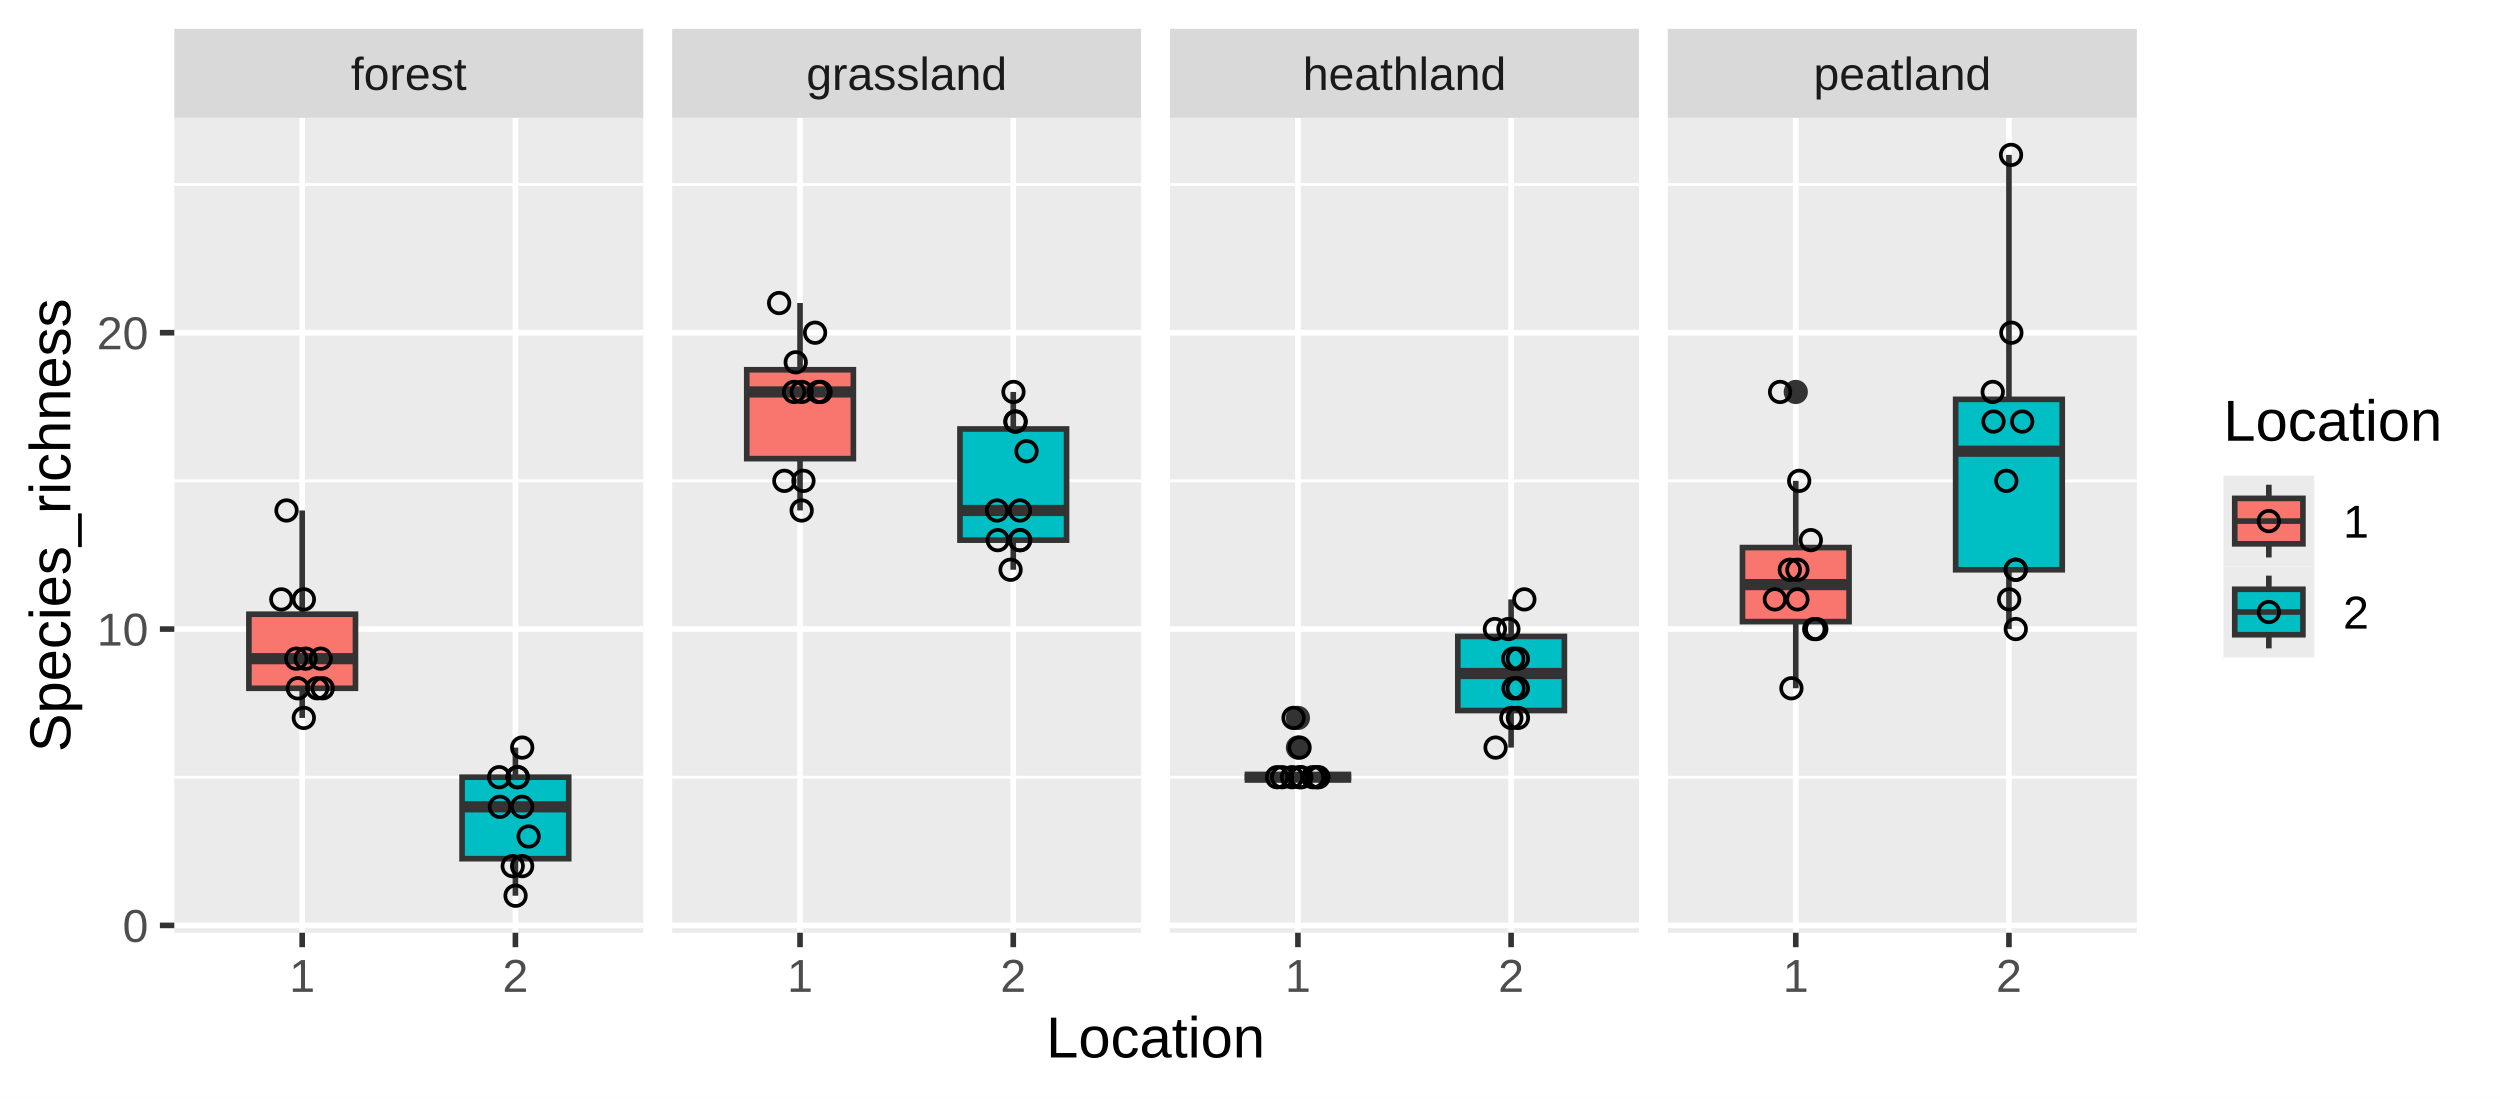
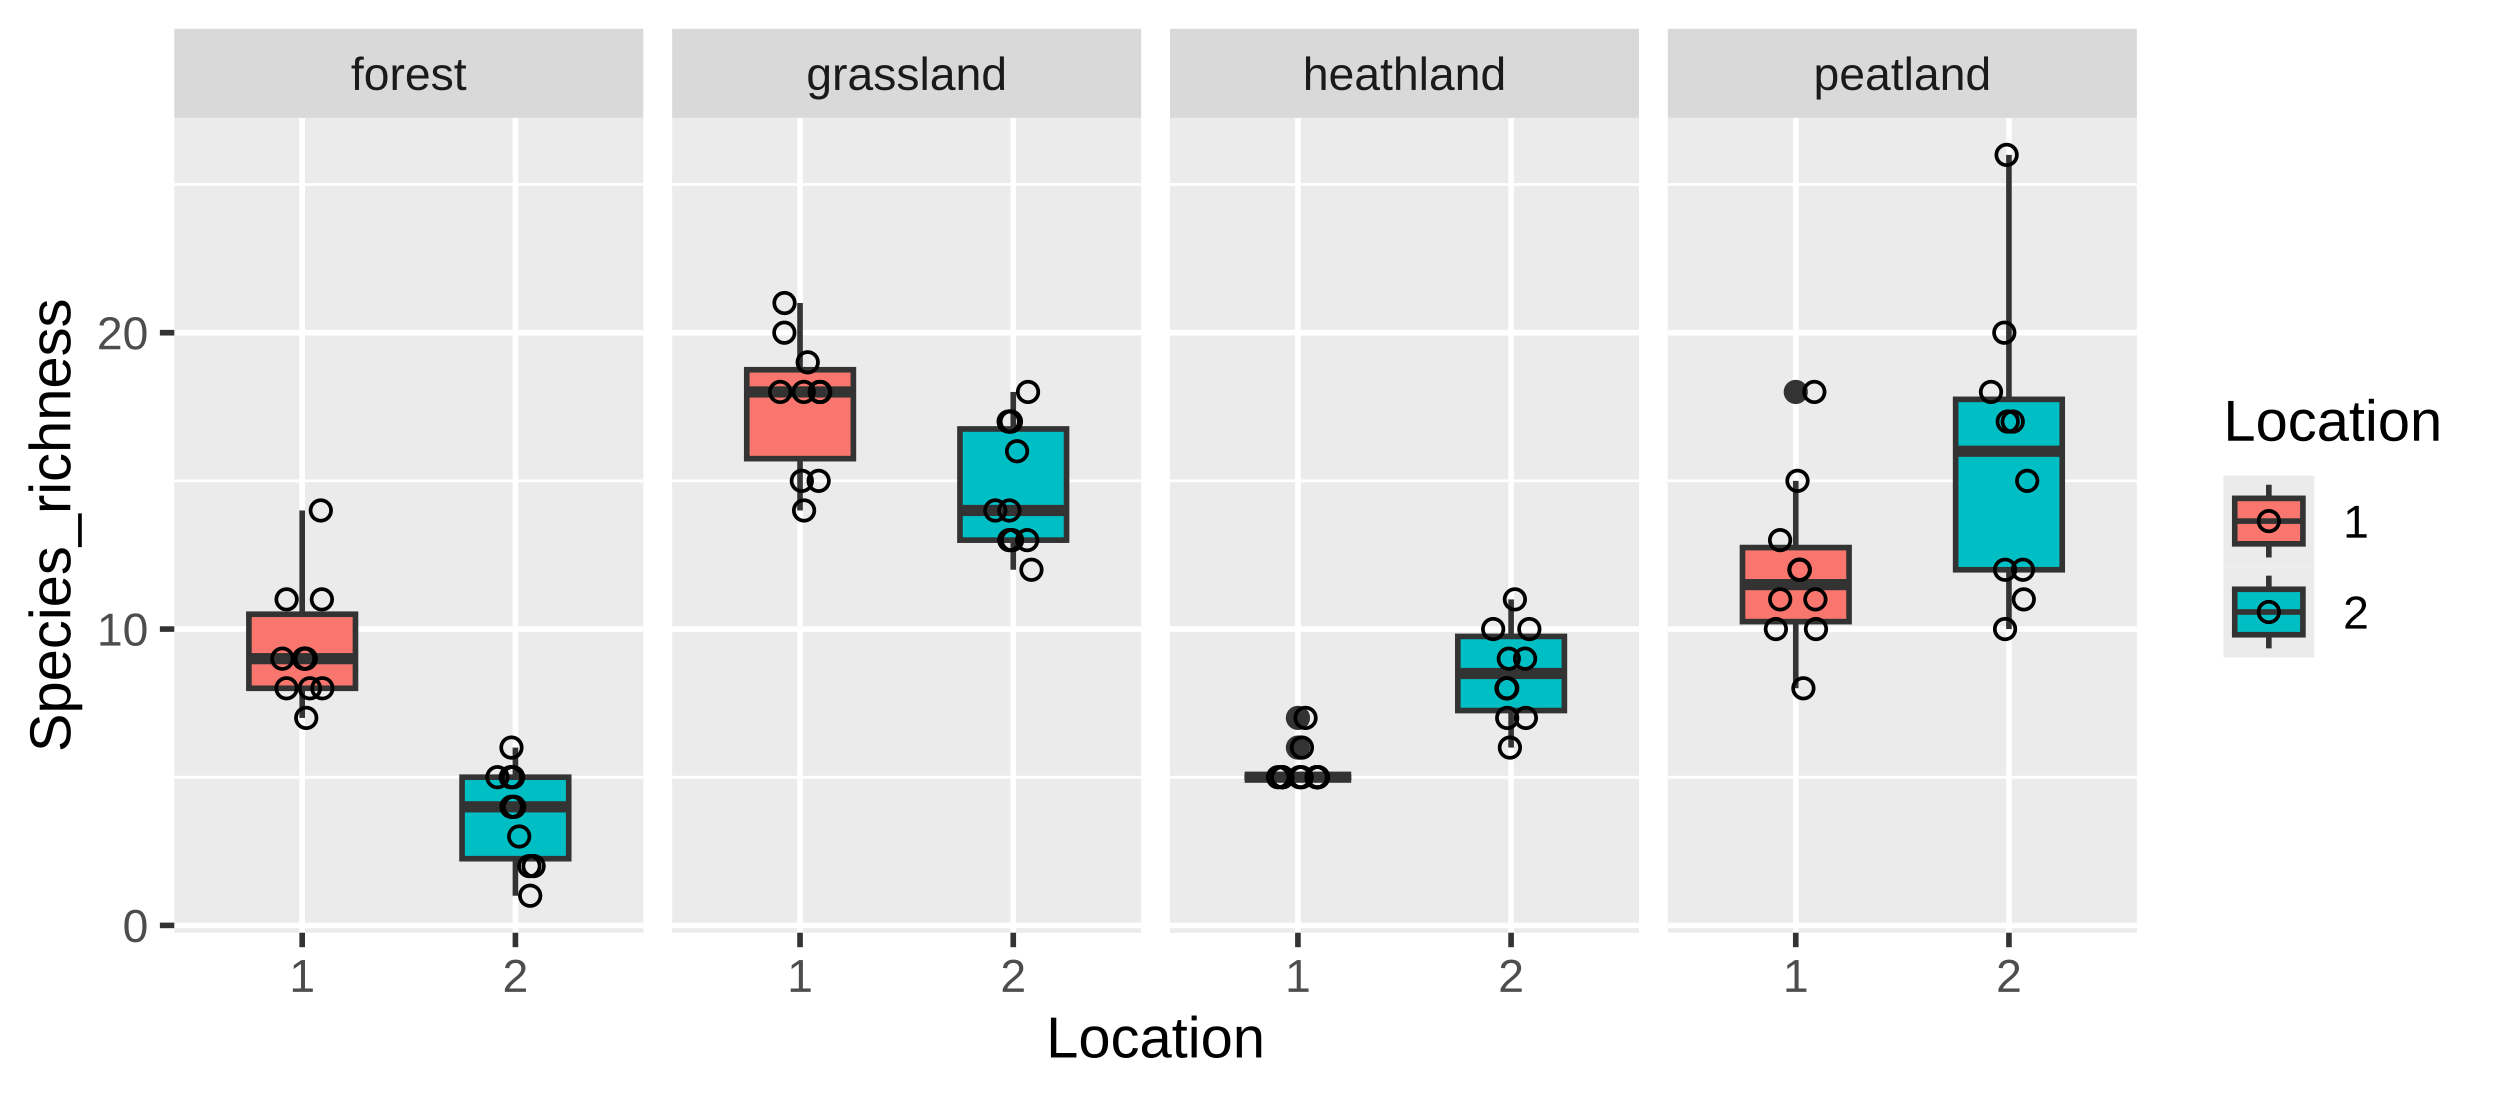
<svg xmlns="http://www.w3.org/2000/svg" width="475.20pt" height="208.80pt" viewBox="0 0 475.20 208.80">
  <g class="svglite">
    <defs>
      <style type="text/css">
    .svglite line, .svglite polyline, .svglite polygon, .svglite path, .svglite rect, .svglite circle {
      fill: none;
      stroke: #000000;
      stroke-linecap: round;
      stroke-linejoin: round;
      stroke-miterlimit: 10.00;
    }
    .svglite text {
      white-space: pre;
    }
    .svglite g.glyphgroup path {
      fill: inherit;
      stroke: none;
    }
  </style>
    </defs>
    <rect width="100%" height="100%" style="stroke: none; fill: #FFFFFF;" />
    <defs>
      <clipPath id="cpMC4wMHw0NzUuMjB8MC4wMHwyMDguODA=">
        <rect x="0.00" y="0.00" width="475.20" height="208.80" />
      </clipPath>
    </defs>
    <g clip-path="url(#cpMC4wMHw0NzUuMjB8MC4wMHwyMDguODA=)">
      <rect x="0" y="0.00" width="475.20" height="208.80" style="stroke-width: 1.07; stroke: #FFFFFF; fill: #FFFFFF;" />
    </g>
    <defs>
      <clipPath id="cpMzMuMTN8MTIyLjI4fDIyLjQwfDE3Ny4zMA==">
        <rect x="33.13" y="22.40" width="89.15" height="154.91" />
      </clipPath>
    </defs>
    <g clip-path="url(#cpMzMuMTN8MTIyLjI4fDIyLjQwfDE3Ny4zMA==)">
      <rect x="33.13" y="22.40" width="89.15" height="154.91" style="stroke-width: 1.07; stroke: none; fill: #EBEBEB;" />
      <polyline points="33.13,147.73 122.28,147.73 " style="stroke-width: 0.53; stroke: #FFFFFF; stroke-linecap: butt;" />
      <polyline points="33.13,91.40 122.28,91.40 " style="stroke-width: 0.53; stroke: #FFFFFF; stroke-linecap: butt;" />
      <polyline points="33.13,35.07 122.28,35.07 " style="stroke-width: 0.53; stroke: #FFFFFF; stroke-linecap: butt;" />
      <polyline points="33.13,175.90 122.28,175.90 " style="stroke-width: 1.07; stroke: #FFFFFF; stroke-linecap: butt;" />
      <polyline points="33.13,119.57 122.28,119.57 " style="stroke-width: 1.07; stroke: #FFFFFF; stroke-linecap: butt;" />
      <polyline points="33.13,63.24 122.28,63.24 " style="stroke-width: 1.07; stroke: #FFFFFF; stroke-linecap: butt;" />
      <polyline points="57.44,177.30 57.44,22.40 " style="stroke-width: 1.07; stroke: #FFFFFF; stroke-linecap: butt;" />
      <polyline points="97.97,177.30 97.97,22.40 " style="stroke-width: 1.07; stroke: #FFFFFF; stroke-linecap: butt;" />
      <line x1="57.44" y1="116.75" x2="57.44" y2="97.03" style="stroke-width: 1.07; stroke: #333333; stroke-linecap: butt;" />
      <line x1="57.44" y1="130.83" x2="57.44" y2="136.46" style="stroke-width: 1.07; stroke: #333333; stroke-linecap: butt;" />
      <polygon points="47.31,116.75 47.31,130.83 67.57,130.83 67.57,116.75 47.31,116.75 " style="stroke-width: 1.07; stroke: #333333; stroke-linecap: butt; stroke-linejoin: miter; fill: #F8766D;" />
      <line x1="47.31" y1="125.20" x2="67.57" y2="125.20" style="stroke-width: 2.13; stroke: #333333; stroke-linecap: butt; stroke-linejoin: miter;" />
      <line x1="97.97" y1="147.73" x2="97.97" y2="142.10" style="stroke-width: 1.07; stroke: #333333; stroke-linecap: butt;" />
      <line x1="97.97" y1="163.22" x2="97.97" y2="170.26" style="stroke-width: 1.07; stroke: #333333; stroke-linecap: butt;" />
      <polygon points="87.83,147.73 87.83,163.22 108.10,163.22 108.10,147.73 87.83,147.73 " style="stroke-width: 1.07; stroke: #333333; stroke-linecap: butt; stroke-linejoin: miter; fill: #00BFC4;" />
      <line x1="87.83" y1="153.36" x2="108.10" y2="153.36" style="stroke-width: 2.13; stroke: #333333; stroke-linecap: butt; stroke-linejoin: miter;" />
-       <circle cx="57.76" cy="113.93" r="1.95" style="stroke-width: 0.71;" />
-       <circle cx="60.96" cy="125.20" r="1.95" style="stroke-width: 0.71;" />
-       <circle cx="53.47" cy="113.93" r="1.95" style="stroke-width: 0.71;" />
-       <circle cx="54.46" cy="97.03" r="1.95" style="stroke-width: 0.71;" />
-       <circle cx="58.09" cy="125.20" r="1.95" style="stroke-width: 0.71;" />
-       <circle cx="56.61" cy="130.83" r="1.95" style="stroke-width: 0.71;" />
-       <circle cx="60.30" cy="130.83" r="1.95" style="stroke-width: 0.71;" />
-       <circle cx="56.31" cy="125.20" r="1.95" style="stroke-width: 0.71;" />
-       <circle cx="57.75" cy="136.46" r="1.95" style="stroke-width: 0.71;" />
-       <circle cx="61.34" cy="130.83" r="1.95" style="stroke-width: 0.71;" />
-       <circle cx="98.36" cy="147.73" r="1.95" style="stroke-width: 0.71;" />
-       <circle cx="94.88" cy="147.73" r="1.95" style="stroke-width: 0.71;" />
-       <circle cx="99.25" cy="153.36" r="1.95" style="stroke-width: 0.71;" />
-       <circle cx="98.43" cy="147.73" r="1.95" style="stroke-width: 0.71;" />
-       <circle cx="98.00" cy="170.26" r="1.95" style="stroke-width: 0.71;" />
-       <circle cx="100.48" cy="159.00" r="1.95" style="stroke-width: 0.71;" />
-       <circle cx="97.46" cy="164.63" r="1.95" style="stroke-width: 0.71;" />
-       <circle cx="99.25" cy="164.63" r="1.95" style="stroke-width: 0.71;" />
-       <circle cx="99.26" cy="142.10" r="1.95" style="stroke-width: 0.71;" />
-       <circle cx="95.02" cy="153.36" r="1.95" style="stroke-width: 0.71;" />
+       <circle cx="61.18" cy="113.93" r="1.95" style="stroke-width: 0.71;" />
+       <circle cx="53.67" cy="125.20" r="1.95" style="stroke-width: 0.71;" />
+       <circle cx="54.48" cy="113.93" r="1.95" style="stroke-width: 0.71;" />
+       <circle cx="60.98" cy="97.03" r="1.95" style="stroke-width: 0.71;" />
+       <circle cx="57.78" cy="125.20" r="1.95" style="stroke-width: 0.71;" />
+       <circle cx="58.90" cy="130.83" r="1.95" style="stroke-width: 0.71;" />
+       <circle cx="54.46" cy="130.83" r="1.95" style="stroke-width: 0.71;" />
+       <circle cx="58.14" cy="125.20" r="1.95" style="stroke-width: 0.71;" />
+       <circle cx="58.21" cy="136.46" r="1.95" style="stroke-width: 0.71;" />
+       <circle cx="61.28" cy="130.83" r="1.95" style="stroke-width: 0.71;" />
+       <circle cx="97.53" cy="147.73" r="1.95" style="stroke-width: 0.71;" />
+       <circle cx="94.55" cy="147.73" r="1.95" style="stroke-width: 0.71;" />
+       <circle cx="97.23" cy="153.36" r="1.95" style="stroke-width: 0.71;" />
+       <circle cx="97.08" cy="147.73" r="1.95" style="stroke-width: 0.71;" />
+       <circle cx="100.78" cy="170.26" r="1.95" style="stroke-width: 0.71;" />
+       <circle cx="98.69" cy="159.00" r="1.95" style="stroke-width: 0.71;" />
+       <circle cx="101.43" cy="164.63" r="1.95" style="stroke-width: 0.71;" />
+       <circle cx="100.62" cy="164.63" r="1.95" style="stroke-width: 0.71;" />
+       <circle cx="97.22" cy="142.10" r="1.95" style="stroke-width: 0.71;" />
+       <circle cx="97.74" cy="153.36" r="1.95" style="stroke-width: 0.71;" />
    </g>
    <g clip-path="url(#cpMC4wMHw0NzUuMjB8MC4wMHwyMDguODA=)">
</g>
    <defs>
      <clipPath id="cpMTI3Ljc2fDIxNi45MXwyMi40MHwxNzcuMzA=">
        <rect x="127.76" y="22.40" width="89.15" height="154.91" />
      </clipPath>
    </defs>
    <g clip-path="url(#cpMTI3Ljc2fDIxNi45MXwyMi40MHwxNzcuMzA=)">
      <rect x="127.76" y="22.40" width="89.15" height="154.91" style="stroke-width: 1.07; stroke: none; fill: #EBEBEB;" />
      <polyline points="127.76,147.73 216.91,147.73 " style="stroke-width: 0.53; stroke: #FFFFFF; stroke-linecap: butt;" />
      <polyline points="127.76,91.40 216.91,91.40 " style="stroke-width: 0.53; stroke: #FFFFFF; stroke-linecap: butt;" />
      <polyline points="127.76,35.07 216.91,35.07 " style="stroke-width: 0.53; stroke: #FFFFFF; stroke-linecap: butt;" />
      <polyline points="127.76,175.90 216.91,175.90 " style="stroke-width: 1.07; stroke: #FFFFFF; stroke-linecap: butt;" />
      <polyline points="127.76,119.57 216.91,119.57 " style="stroke-width: 1.07; stroke: #FFFFFF; stroke-linecap: butt;" />
      <polyline points="127.76,63.24 216.91,63.24 " style="stroke-width: 1.07; stroke: #FFFFFF; stroke-linecap: butt;" />
      <polyline points="152.07,177.30 152.07,22.40 " style="stroke-width: 1.07; stroke: #FFFFFF; stroke-linecap: butt;" />
      <polyline points="192.60,177.30 192.60,22.40 " style="stroke-width: 1.07; stroke: #FFFFFF; stroke-linecap: butt;" />
      <line x1="152.07" y1="70.28" x2="152.07" y2="57.60" style="stroke-width: 1.07; stroke: #333333; stroke-linecap: butt;" />
      <line x1="152.07" y1="87.18" x2="152.07" y2="97.03" style="stroke-width: 1.07; stroke: #333333; stroke-linecap: butt;" />
      <polygon points="141.94,70.28 141.94,87.18 162.21,87.18 162.21,70.28 141.94,70.28 " style="stroke-width: 1.07; stroke: #333333; stroke-linecap: butt; stroke-linejoin: miter; fill: #F8766D;" />
      <line x1="141.94" y1="74.50" x2="162.21" y2="74.50" style="stroke-width: 2.13; stroke: #333333; stroke-linecap: butt; stroke-linejoin: miter;" />
      <line x1="192.60" y1="81.54" x2="192.60" y2="74.50" style="stroke-width: 1.07; stroke: #333333; stroke-linecap: butt;" />
      <line x1="192.60" y1="102.67" x2="192.60" y2="108.30" style="stroke-width: 1.07; stroke: #333333; stroke-linecap: butt;" />
      <polygon points="182.47,81.54 182.47,102.67 202.73,102.67 202.73,81.54 182.47,81.54 " style="stroke-width: 1.07; stroke: #333333; stroke-linecap: butt; stroke-linejoin: miter; fill: #00BFC4;" />
      <line x1="182.47" y1="97.03" x2="202.73" y2="97.03" style="stroke-width: 2.13; stroke: #333333; stroke-linecap: butt; stroke-linejoin: miter;" />
-       <circle cx="152.39" cy="74.50" r="1.95" style="stroke-width: 0.71;" />
-       <circle cx="155.59" cy="74.50" r="1.95" style="stroke-width: 0.71;" />
-       <circle cx="148.10" cy="57.60" r="1.95" style="stroke-width: 0.71;" />
-       <circle cx="149.09" cy="91.40" r="1.95" style="stroke-width: 0.71;" />
-       <circle cx="152.72" cy="91.40" r="1.95" style="stroke-width: 0.71;" />
-       <circle cx="151.25" cy="68.87" r="1.95" style="stroke-width: 0.71;" />
-       <circle cx="154.93" cy="63.24" r="1.95" style="stroke-width: 0.71;" />
-       <circle cx="150.94" cy="74.50" r="1.95" style="stroke-width: 0.71;" />
-       <circle cx="152.38" cy="97.03" r="1.95" style="stroke-width: 0.71;" />
-       <circle cx="155.98" cy="74.50" r="1.95" style="stroke-width: 0.71;" />
-       <circle cx="193.00" cy="80.13" r="1.95" style="stroke-width: 0.71;" />
-       <circle cx="189.51" cy="97.03" r="1.95" style="stroke-width: 0.71;" />
-       <circle cx="193.88" cy="97.03" r="1.95" style="stroke-width: 0.71;" />
-       <circle cx="193.06" cy="80.13" r="1.95" style="stroke-width: 0.71;" />
-       <circle cx="192.64" cy="74.50" r="1.95" style="stroke-width: 0.71;" />
-       <circle cx="195.12" cy="85.77" r="1.95" style="stroke-width: 0.71;" />
-       <circle cx="192.09" cy="108.30" r="1.95" style="stroke-width: 0.71;" />
-       <circle cx="193.89" cy="102.67" r="1.95" style="stroke-width: 0.71;" />
-       <circle cx="193.90" cy="102.67" r="1.95" style="stroke-width: 0.71;" />
-       <circle cx="189.65" cy="102.67" r="1.95" style="stroke-width: 0.71;" />
+       <circle cx="155.81" cy="74.50" r="1.95" style="stroke-width: 0.71;" />
+       <circle cx="148.30" cy="74.50" r="1.95" style="stroke-width: 0.71;" />
+       <circle cx="149.12" cy="57.60" r="1.95" style="stroke-width: 0.71;" />
+       <circle cx="155.61" cy="91.40" r="1.95" style="stroke-width: 0.71;" />
+       <circle cx="152.41" cy="91.40" r="1.95" style="stroke-width: 0.71;" />
+       <circle cx="153.53" cy="68.87" r="1.95" style="stroke-width: 0.71;" />
+       <circle cx="149.09" cy="63.24" r="1.95" style="stroke-width: 0.71;" />
+       <circle cx="152.78" cy="74.50" r="1.95" style="stroke-width: 0.71;" />
+       <circle cx="152.84" cy="97.03" r="1.95" style="stroke-width: 0.71;" />
+       <circle cx="155.91" cy="74.50" r="1.95" style="stroke-width: 0.71;" />
+       <circle cx="192.16" cy="80.13" r="1.95" style="stroke-width: 0.71;" />
+       <circle cx="189.19" cy="97.03" r="1.95" style="stroke-width: 0.71;" />
+       <circle cx="191.86" cy="97.03" r="1.95" style="stroke-width: 0.71;" />
+       <circle cx="191.72" cy="80.13" r="1.95" style="stroke-width: 0.71;" />
+       <circle cx="195.41" cy="74.50" r="1.95" style="stroke-width: 0.71;" />
+       <circle cx="193.32" cy="85.77" r="1.95" style="stroke-width: 0.71;" />
+       <circle cx="196.06" cy="108.30" r="1.95" style="stroke-width: 0.71;" />
+       <circle cx="195.25" cy="102.67" r="1.95" style="stroke-width: 0.71;" />
+       <circle cx="191.85" cy="102.67" r="1.95" style="stroke-width: 0.71;" />
+       <circle cx="192.37" cy="102.67" r="1.95" style="stroke-width: 0.71;" />
    </g>
    <g clip-path="url(#cpMC4wMHw0NzUuMjB8MC4wMHwyMDguODA=)">
</g>
    <defs>
      <clipPath id="cpMjIyLjM5fDMxMS41NXwyMi40MHwxNzcuMzA=">
        <rect x="222.39" y="22.40" width="89.15" height="154.91" />
      </clipPath>
    </defs>
    <g clip-path="url(#cpMjIyLjM5fDMxMS41NXwyMi40MHwxNzcuMzA=)">
      <rect x="222.39" y="22.40" width="89.15" height="154.91" style="stroke-width: 1.07; stroke: none; fill: #EBEBEB;" />
      <polyline points="222.39,147.73 311.55,147.73 " style="stroke-width: 0.53; stroke: #FFFFFF; stroke-linecap: butt;" />
      <polyline points="222.39,91.40 311.55,91.40 " style="stroke-width: 0.53; stroke: #FFFFFF; stroke-linecap: butt;" />
      <polyline points="222.39,35.07 311.55,35.07 " style="stroke-width: 0.53; stroke: #FFFFFF; stroke-linecap: butt;" />
      <polyline points="222.39,175.90 311.55,175.90 " style="stroke-width: 1.07; stroke: #FFFFFF; stroke-linecap: butt;" />
      <polyline points="222.39,119.57 311.55,119.57 " style="stroke-width: 1.07; stroke: #FFFFFF; stroke-linecap: butt;" />
      <polyline points="222.39,63.24 311.55,63.24 " style="stroke-width: 1.07; stroke: #FFFFFF; stroke-linecap: butt;" />
      <polyline points="246.71,177.30 246.71,22.40 " style="stroke-width: 1.07; stroke: #FFFFFF; stroke-linecap: butt;" />
      <polyline points="287.23,177.30 287.23,22.40 " style="stroke-width: 1.07; stroke: #FFFFFF; stroke-linecap: butt;" />
      <circle cx="246.71" cy="136.46" r="1.95" style="stroke-width: 0.71; stroke: #333333; fill: #333333;" />
      <circle cx="246.71" cy="142.10" r="1.95" style="stroke-width: 0.71; stroke: #333333; fill: #333333;" />
      <line x1="246.71" y1="147.73" x2="246.71" y2="147.73" style="stroke-width: 1.07; stroke: #333333; stroke-linecap: butt;" />
      <line x1="246.71" y1="147.73" x2="246.71" y2="147.73" style="stroke-width: 1.07; stroke: #333333; stroke-linecap: butt;" />
      <polygon points="236.58,147.73 236.58,147.73 256.84,147.73 256.84,147.73 236.58,147.73 " style="stroke-width: 1.07; stroke: #333333; stroke-linecap: butt; stroke-linejoin: miter; fill: #F8766D;" />
      <line x1="236.58" y1="147.73" x2="256.84" y2="147.73" style="stroke-width: 2.13; stroke: #333333; stroke-linecap: butt; stroke-linejoin: miter;" />
      <line x1="287.23" y1="120.97" x2="287.23" y2="113.93" style="stroke-width: 1.07; stroke: #333333; stroke-linecap: butt;" />
      <line x1="287.23" y1="135.06" x2="287.23" y2="142.10" style="stroke-width: 1.07; stroke: #333333; stroke-linecap: butt;" />
      <polygon points="277.10,120.97 277.10,135.06 297.36,135.06 297.36,120.97 277.10,120.97 " style="stroke-width: 1.07; stroke: #333333; stroke-linecap: butt; stroke-linejoin: miter; fill: #00BFC4;" />
      <line x1="277.10" y1="128.02" x2="297.36" y2="128.02" style="stroke-width: 2.13; stroke: #333333; stroke-linecap: butt; stroke-linejoin: miter;" />
-       <circle cx="247.03" cy="147.73" r="1.95" style="stroke-width: 0.71;" />
-       <circle cx="250.22" cy="147.73" r="1.95" style="stroke-width: 0.71;" />
-       <circle cx="242.74" cy="147.73" r="1.95" style="stroke-width: 0.71;" />
-       <circle cx="243.72" cy="147.73" r="1.95" style="stroke-width: 0.71;" />
-       <circle cx="247.35" cy="147.73" r="1.95" style="stroke-width: 0.71;" />
-       <circle cx="245.88" cy="136.46" r="1.95" style="stroke-width: 0.71;" />
-       <circle cx="249.56" cy="147.73" r="1.95" style="stroke-width: 0.71;" />
-       <circle cx="245.58" cy="147.73" r="1.95" style="stroke-width: 0.71;" />
-       <circle cx="247.02" cy="142.10" r="1.95" style="stroke-width: 0.71;" />
-       <circle cx="250.61" cy="147.73" r="1.95" style="stroke-width: 0.71;" />
-       <circle cx="287.63" cy="125.20" r="1.95" style="stroke-width: 0.71;" />
-       <circle cx="284.15" cy="119.57" r="1.95" style="stroke-width: 0.71;" />
-       <circle cx="288.51" cy="130.83" r="1.95" style="stroke-width: 0.71;" />
-       <circle cx="287.69" cy="130.83" r="1.95" style="stroke-width: 0.71;" />
-       <circle cx="287.27" cy="136.46" r="1.95" style="stroke-width: 0.71;" />
-       <circle cx="289.75" cy="113.93" r="1.95" style="stroke-width: 0.71;" />
-       <circle cx="286.72" cy="119.57" r="1.95" style="stroke-width: 0.71;" />
-       <circle cx="288.52" cy="125.20" r="1.95" style="stroke-width: 0.71;" />
-       <circle cx="288.53" cy="136.46" r="1.95" style="stroke-width: 0.71;" />
-       <circle cx="284.28" cy="142.10" r="1.95" style="stroke-width: 0.71;" />
+       <circle cx="250.44" cy="147.73" r="1.95" style="stroke-width: 0.71;" />
+       <circle cx="242.93" cy="147.73" r="1.95" style="stroke-width: 0.71;" />
+       <circle cx="243.75" cy="147.73" r="1.95" style="stroke-width: 0.71;" />
+       <circle cx="250.24" cy="147.73" r="1.95" style="stroke-width: 0.71;" />
+       <circle cx="247.04" cy="147.73" r="1.95" style="stroke-width: 0.71;" />
+       <circle cx="248.16" cy="136.46" r="1.95" style="stroke-width: 0.71;" />
+       <circle cx="243.73" cy="147.73" r="1.95" style="stroke-width: 0.71;" />
+       <circle cx="247.41" cy="147.73" r="1.95" style="stroke-width: 0.71;" />
+       <circle cx="247.47" cy="142.10" r="1.95" style="stroke-width: 0.71;" />
+       <circle cx="250.55" cy="147.73" r="1.95" style="stroke-width: 0.71;" />
+       <circle cx="286.79" cy="125.20" r="1.95" style="stroke-width: 0.71;" />
+       <circle cx="283.82" cy="119.57" r="1.95" style="stroke-width: 0.71;" />
+       <circle cx="286.50" cy="130.83" r="1.95" style="stroke-width: 0.71;" />
+       <circle cx="286.35" cy="130.83" r="1.95" style="stroke-width: 0.71;" />
+       <circle cx="290.04" cy="136.46" r="1.95" style="stroke-width: 0.71;" />
+       <circle cx="287.95" cy="113.93" r="1.95" style="stroke-width: 0.71;" />
+       <circle cx="290.70" cy="119.57" r="1.95" style="stroke-width: 0.71;" />
+       <circle cx="289.89" cy="125.20" r="1.95" style="stroke-width: 0.71;" />
+       <circle cx="286.49" cy="136.46" r="1.95" style="stroke-width: 0.71;" />
+       <circle cx="287.00" cy="142.10" r="1.95" style="stroke-width: 0.71;" />
    </g>
    <g clip-path="url(#cpMC4wMHw0NzUuMjB8MC4wMHwyMDguODA=)">
</g>
    <defs>
      <clipPath id="cpMzE3LjAyfDQwNi4xOHwyMi40MHwxNzcuMzA=">
        <rect x="317.02" y="22.40" width="89.15" height="154.91" />
      </clipPath>
    </defs>
    <g clip-path="url(#cpMzE3LjAyfDQwNi4xOHwyMi40MHwxNzcuMzA=)">
      <rect x="317.02" y="22.40" width="89.15" height="154.91" style="stroke-width: 1.07; stroke: none; fill: #EBEBEB;" />
      <polyline points="317.02,147.73 406.18,147.73 " style="stroke-width: 0.53; stroke: #FFFFFF; stroke-linecap: butt;" />
      <polyline points="317.02,91.40 406.18,91.40 " style="stroke-width: 0.53; stroke: #FFFFFF; stroke-linecap: butt;" />
      <polyline points="317.02,35.07 406.18,35.07 " style="stroke-width: 0.53; stroke: #FFFFFF; stroke-linecap: butt;" />
      <polyline points="317.02,175.90 406.18,175.90 " style="stroke-width: 1.07; stroke: #FFFFFF; stroke-linecap: butt;" />
      <polyline points="317.02,119.57 406.18,119.57 " style="stroke-width: 1.07; stroke: #FFFFFF; stroke-linecap: butt;" />
      <polyline points="317.02,63.24 406.18,63.24 " style="stroke-width: 1.07; stroke: #FFFFFF; stroke-linecap: butt;" />
      <polyline points="341.34,177.30 341.34,22.40 " style="stroke-width: 1.07; stroke: #FFFFFF; stroke-linecap: butt;" />
      <polyline points="381.86,177.30 381.86,22.40 " style="stroke-width: 1.07; stroke: #FFFFFF; stroke-linecap: butt;" />
      <circle cx="341.34" cy="74.50" r="1.95" style="stroke-width: 0.71; stroke: #333333; fill: #333333;" />
      <line x1="341.34" y1="104.08" x2="341.34" y2="91.40" style="stroke-width: 1.07; stroke: #333333; stroke-linecap: butt;" />
      <line x1="341.34" y1="118.16" x2="341.34" y2="130.83" style="stroke-width: 1.07; stroke: #333333; stroke-linecap: butt;" />
      <polygon points="331.21,104.08 331.21,118.16 351.47,118.16 351.47,104.08 331.21,104.08 " style="stroke-width: 1.07; stroke: #333333; stroke-linecap: butt; stroke-linejoin: miter; fill: #F8766D;" />
      <line x1="331.21" y1="111.12" x2="351.47" y2="111.12" style="stroke-width: 2.13; stroke: #333333; stroke-linecap: butt; stroke-linejoin: miter;" />
      <line x1="381.86" y1="75.91" x2="381.86" y2="29.44" style="stroke-width: 1.07; stroke: #333333; stroke-linecap: butt;" />
      <line x1="381.86" y1="108.30" x2="381.86" y2="119.57" style="stroke-width: 1.07; stroke: #333333; stroke-linecap: butt;" />
      <polygon points="371.73,75.91 371.73,108.30 391.99,108.30 391.99,75.91 371.73,75.91 " style="stroke-width: 1.07; stroke: #333333; stroke-linecap: butt; stroke-linejoin: miter; fill: #00BFC4;" />
      <line x1="371.73" y1="85.77" x2="391.99" y2="85.77" style="stroke-width: 2.13; stroke: #333333; stroke-linecap: butt; stroke-linejoin: miter;" />
-       <circle cx="341.66" cy="113.93" r="1.95" style="stroke-width: 0.71;" />
-       <circle cx="344.85" cy="119.57" r="1.95" style="stroke-width: 0.71;" />
-       <circle cx="337.37" cy="113.93" r="1.95" style="stroke-width: 0.71;" />
-       <circle cx="338.36" cy="74.50" r="1.95" style="stroke-width: 0.71;" />
-       <circle cx="341.99" cy="91.40" r="1.95" style="stroke-width: 0.71;" />
-       <circle cx="340.51" cy="130.83" r="1.95" style="stroke-width: 0.71;" />
-       <circle cx="344.20" cy="102.67" r="1.95" style="stroke-width: 0.71;" />
-       <circle cx="340.21" cy="108.30" r="1.95" style="stroke-width: 0.71;" />
-       <circle cx="341.65" cy="108.30" r="1.95" style="stroke-width: 0.71;" />
-       <circle cx="345.24" cy="119.57" r="1.95" style="stroke-width: 0.71;" />
-       <circle cx="382.26" cy="29.44" r="1.95" style="stroke-width: 0.71;" />
-       <circle cx="378.78" cy="74.50" r="1.95" style="stroke-width: 0.71;" />
-       <circle cx="383.15" cy="108.30" r="1.95" style="stroke-width: 0.71;" />
-       <circle cx="382.32" cy="63.24" r="1.95" style="stroke-width: 0.71;" />
-       <circle cx="381.90" cy="113.93" r="1.95" style="stroke-width: 0.71;" />
-       <circle cx="384.38" cy="80.13" r="1.95" style="stroke-width: 0.71;" />
-       <circle cx="381.36" cy="91.40" r="1.95" style="stroke-width: 0.71;" />
-       <circle cx="383.15" cy="108.30" r="1.95" style="stroke-width: 0.71;" />
-       <circle cx="383.16" cy="119.57" r="1.95" style="stroke-width: 0.71;" />
-       <circle cx="378.92" cy="80.13" r="1.95" style="stroke-width: 0.71;" />
+       <circle cx="345.07" cy="113.93" r="1.95" style="stroke-width: 0.71;" />
+       <circle cx="337.56" cy="119.57" r="1.95" style="stroke-width: 0.71;" />
+       <circle cx="338.38" cy="113.93" r="1.95" style="stroke-width: 0.71;" />
+       <circle cx="344.87" cy="74.50" r="1.95" style="stroke-width: 0.71;" />
+       <circle cx="341.67" cy="91.40" r="1.95" style="stroke-width: 0.71;" />
+       <circle cx="342.79" cy="130.83" r="1.95" style="stroke-width: 0.71;" />
+       <circle cx="338.36" cy="102.67" r="1.95" style="stroke-width: 0.71;" />
+       <circle cx="342.04" cy="108.30" r="1.95" style="stroke-width: 0.71;" />
+       <circle cx="342.10" cy="108.30" r="1.95" style="stroke-width: 0.71;" />
+       <circle cx="345.18" cy="119.57" r="1.95" style="stroke-width: 0.71;" />
+       <circle cx="381.42" cy="29.44" r="1.95" style="stroke-width: 0.71;" />
+       <circle cx="378.45" cy="74.50" r="1.95" style="stroke-width: 0.71;" />
+       <circle cx="381.13" cy="108.30" r="1.95" style="stroke-width: 0.71;" />
+       <circle cx="380.98" cy="63.24" r="1.95" style="stroke-width: 0.71;" />
+       <circle cx="384.68" cy="113.93" r="1.95" style="stroke-width: 0.71;" />
+       <circle cx="382.58" cy="80.13" r="1.95" style="stroke-width: 0.71;" />
+       <circle cx="385.33" cy="91.40" r="1.95" style="stroke-width: 0.71;" />
+       <circle cx="384.52" cy="108.30" r="1.95" style="stroke-width: 0.71;" />
+       <circle cx="381.12" cy="119.57" r="1.95" style="stroke-width: 0.71;" />
+       <circle cx="381.63" cy="80.13" r="1.95" style="stroke-width: 0.71;" />
    </g>
    <g clip-path="url(#cpMC4wMHw0NzUuMjB8MC4wMHwyMDguODA=)">
</g>
    <defs>
      <clipPath id="cpMzMuMTN8MTIyLjI4fDUuNDh8MjIuNDA=">
        <rect x="33.13" y="5.48" width="89.15" height="16.92" />
      </clipPath>
    </defs>
    <g clip-path="url(#cpMzMuMTN8MTIyLjI4fDUuNDh8MjIuNDA=)">
      <rect x="33.13" y="5.48" width="89.15" height="16.92" style="stroke-width: 1.07; stroke: none; fill: #D9D9D9;" />
      <text x="77.70" y="17.09" text-anchor="middle" style="font-size: 8.80px;fill: #1A1A1A; font-family: &quot;Arial&quot;;" textLength="21.98px" lengthAdjust="spacingAndGlyphs">forest</text>
    </g>
    <g clip-path="url(#cpMC4wMHw0NzUuMjB8MC4wMHwyMDguODA=)">
</g>
    <defs>
      <clipPath id="cpMTI3Ljc2fDIxNi45MXw1LjQ4fDIyLjQw">
        <rect x="127.76" y="5.48" width="89.15" height="16.92" />
      </clipPath>
    </defs>
    <g clip-path="url(#cpMTI3Ljc2fDIxNi45MXw1LjQ4fDIyLjQw)">
      <rect x="127.76" y="5.48" width="89.15" height="16.92" style="stroke-width: 1.07; stroke: none; fill: #D9D9D9;" />
      <text x="172.34" y="17.09" text-anchor="middle" style="font-size: 8.80px;fill: #1A1A1A; font-family: &quot;Arial&quot;;" textLength="38.14px" lengthAdjust="spacingAndGlyphs">grassland</text>
    </g>
    <g clip-path="url(#cpMC4wMHw0NzUuMjB8MC4wMHwyMDguODA=)">
</g>
    <defs>
      <clipPath id="cpMjIyLjM5fDMxMS41NXw1LjQ4fDIyLjQw">
        <rect x="222.39" y="5.48" width="89.15" height="16.92" />
      </clipPath>
    </defs>
    <g clip-path="url(#cpMjIyLjM5fDMxMS41NXw1LjQ4fDIyLjQw)">
      <rect x="222.39" y="5.48" width="89.15" height="16.92" style="stroke-width: 1.07; stroke: none; fill: #D9D9D9;" />
      <text x="266.97" y="17.09" text-anchor="middle" style="font-size: 8.80px;fill: #1A1A1A; font-family: &quot;Arial&quot;;" textLength="38.62px" lengthAdjust="spacingAndGlyphs">heathland</text>
    </g>
    <g clip-path="url(#cpMC4wMHw0NzUuMjB8MC4wMHwyMDguODA=)">
</g>
    <defs>
      <clipPath id="cpMzE3LjAyfDQwNi4xOHw1LjQ4fDIyLjQw">
        <rect x="317.02" y="5.48" width="89.15" height="16.92" />
      </clipPath>
    </defs>
    <g clip-path="url(#cpMzE3LjAyfDQwNi4xOHw1LjQ4fDIyLjQw)">
      <rect x="317.02" y="5.48" width="89.15" height="16.92" style="stroke-width: 1.07; stroke: none; fill: #D9D9D9;" />
      <text x="361.60" y="17.09" text-anchor="middle" style="font-size: 8.80px;fill: #1A1A1A; font-family: &quot;Arial&quot;;" textLength="33.73px" lengthAdjust="spacingAndGlyphs">peatland</text>
    </g>
    <g clip-path="url(#cpMC4wMHw0NzUuMjB8MC4wMHwyMDguODA=)">
      <polyline points="57.44,180.04 57.44,177.30 " style="stroke-width: 1.07; stroke: #333333; stroke-linecap: butt;" />
      <polyline points="97.97,180.04 97.97,177.30 " style="stroke-width: 1.07; stroke: #333333; stroke-linecap: butt;" />
      <text x="57.44" y="188.54" text-anchor="middle" style="font-size: 8.80px;fill: #4D4D4D; font-family: &quot;Arial&quot;;" textLength="4.89px" lengthAdjust="spacingAndGlyphs">1</text>
      <text x="97.97" y="188.54" text-anchor="middle" style="font-size: 8.80px;fill: #4D4D4D; font-family: &quot;Arial&quot;;" textLength="4.89px" lengthAdjust="spacingAndGlyphs">2</text>
      <polyline points="152.07,180.04 152.07,177.30 " style="stroke-width: 1.07; stroke: #333333; stroke-linecap: butt;" />
      <polyline points="192.60,180.04 192.60,177.30 " style="stroke-width: 1.07; stroke: #333333; stroke-linecap: butt;" />
      <text x="152.07" y="188.54" text-anchor="middle" style="font-size: 8.80px;fill: #4D4D4D; font-family: &quot;Arial&quot;;" textLength="4.89px" lengthAdjust="spacingAndGlyphs">1</text>
      <text x="192.60" y="188.54" text-anchor="middle" style="font-size: 8.80px;fill: #4D4D4D; font-family: &quot;Arial&quot;;" textLength="4.89px" lengthAdjust="spacingAndGlyphs">2</text>
      <polyline points="246.71,180.04 246.71,177.30 " style="stroke-width: 1.07; stroke: #333333; stroke-linecap: butt;" />
      <polyline points="287.23,180.04 287.23,177.30 " style="stroke-width: 1.07; stroke: #333333; stroke-linecap: butt;" />
      <text x="246.71" y="188.54" text-anchor="middle" style="font-size: 8.80px;fill: #4D4D4D; font-family: &quot;Arial&quot;;" textLength="4.89px" lengthAdjust="spacingAndGlyphs">1</text>
      <text x="287.23" y="188.54" text-anchor="middle" style="font-size: 8.80px;fill: #4D4D4D; font-family: &quot;Arial&quot;;" textLength="4.89px" lengthAdjust="spacingAndGlyphs">2</text>
      <polyline points="341.34,180.04 341.34,177.30 " style="stroke-width: 1.07; stroke: #333333; stroke-linecap: butt;" />
      <polyline points="381.86,180.04 381.86,177.30 " style="stroke-width: 1.07; stroke: #333333; stroke-linecap: butt;" />
      <text x="341.34" y="188.54" text-anchor="middle" style="font-size: 8.80px;fill: #4D4D4D; font-family: &quot;Arial&quot;;" textLength="4.89px" lengthAdjust="spacingAndGlyphs">1</text>
      <text x="381.86" y="188.54" text-anchor="middle" style="font-size: 8.80px;fill: #4D4D4D; font-family: &quot;Arial&quot;;" textLength="4.89px" lengthAdjust="spacingAndGlyphs">2</text>
      <text x="28.20" y="179.05" text-anchor="end" style="font-size: 8.80px;fill: #4D4D4D; font-family: &quot;Arial&quot;;" textLength="4.89px" lengthAdjust="spacingAndGlyphs">0</text>
      <text x="28.20" y="122.72" text-anchor="end" style="font-size: 8.80px;fill: #4D4D4D; font-family: &quot;Arial&quot;;" textLength="9.78px" lengthAdjust="spacingAndGlyphs">10</text>
      <text x="28.20" y="66.39" text-anchor="end" style="font-size: 8.80px;fill: #4D4D4D; font-family: &quot;Arial&quot;;" textLength="9.78px" lengthAdjust="spacingAndGlyphs">20</text>
      <polyline points="30.39,175.90 33.13,175.90 " style="stroke-width: 1.07; stroke: #333333; stroke-linecap: butt;" />
      <polyline points="30.39,119.57 33.13,119.57 " style="stroke-width: 1.07; stroke: #333333; stroke-linecap: butt;" />
      <polyline points="30.39,63.24 33.13,63.24 " style="stroke-width: 1.07; stroke: #333333; stroke-linecap: butt;" />
      <text x="219.65" y="201.00" text-anchor="middle" style="font-size: 11.00px; font-family: &quot;Arial&quot;;" textLength="41.62px" lengthAdjust="spacingAndGlyphs">Location</text>
      <text transform="translate(13.36,99.85) rotate(-90)" text-anchor="middle" style="font-size: 11.00px; font-family: &quot;Arial&quot;;" textLength="86.25px" lengthAdjust="spacingAndGlyphs">Species_richness</text>
      <rect x="417.14" y="69.25" width="52.58" height="61.19" style="stroke-width: 1.07; stroke: none; fill: #FFFFFF;" />
      <text x="422.62" y="83.77" style="font-size: 11.00px; font-family: &quot;Arial&quot;;" textLength="41.62px" lengthAdjust="spacingAndGlyphs">Location</text>
      <rect x="422.62" y="90.41" width="17.28" height="17.28" style="stroke-width: 1.07; stroke: none; fill: #EBEBEB;" />
      <polyline points="431.26,105.96 431.26,103.37 " style="stroke-width: 1.07; stroke: #333333; stroke-linecap: butt; stroke-linejoin: miter;" />
      <polyline points="431.26,94.73 431.26,92.14 " style="stroke-width: 1.07; stroke: #333333; stroke-linecap: butt; stroke-linejoin: miter;" />
      <rect x="424.78" y="94.73" width="12.96" height="8.64" style="stroke-width: 1.07; stroke: #333333; stroke-linecap: butt; stroke-linejoin: miter; fill: #F8766D;" />
      <polyline points="424.78,99.05 437.74,99.05 " style="stroke-width: 1.07; stroke: #333333; stroke-linecap: butt; stroke-linejoin: miter;" />
      <polyline points="431.26,105.96 431.26,105.96 " style="stroke-width: 1.07; stroke: #333333; stroke-linecap: butt; stroke-linejoin: miter;" />
      <polyline points="431.26,92.14 431.26,92.14 " style="stroke-width: 1.07; stroke: #333333; stroke-linecap: butt; stroke-linejoin: miter;" />
      <circle cx="431.26" cy="99.05" r="1.95" style="stroke-width: 0.71;" />
      <rect x="422.62" y="107.69" width="17.28" height="17.28" style="stroke-width: 1.07; stroke: none; fill: #EBEBEB;" />
      <polyline points="431.26,123.24 431.26,120.65 " style="stroke-width: 1.07; stroke: #333333; stroke-linecap: butt; stroke-linejoin: miter;" />
      <polyline points="431.26,112.01 431.26,109.42 " style="stroke-width: 1.07; stroke: #333333; stroke-linecap: butt; stroke-linejoin: miter;" />
      <rect x="424.78" y="112.01" width="12.96" height="8.64" style="stroke-width: 1.07; stroke: #333333; stroke-linecap: butt; stroke-linejoin: miter; fill: #00BFC4;" />
      <polyline points="424.78,116.33 437.74,116.33 " style="stroke-width: 1.07; stroke: #333333; stroke-linecap: butt; stroke-linejoin: miter;" />
      <polyline points="431.26,123.24 431.26,123.24 " style="stroke-width: 1.07; stroke: #333333; stroke-linecap: butt; stroke-linejoin: miter;" />
      <polyline points="431.26,109.42 431.26,109.42 " style="stroke-width: 1.07; stroke: #333333; stroke-linecap: butt; stroke-linejoin: miter;" />
      <circle cx="431.26" cy="116.33" r="1.95" style="stroke-width: 0.71;" />
      <text x="445.38" y="102.20" style="font-size: 8.80px; font-family: &quot;Arial&quot;;" textLength="4.89px" lengthAdjust="spacingAndGlyphs">1</text>
      <text x="445.38" y="119.48" style="font-size: 8.80px; font-family: &quot;Arial&quot;;" textLength="4.89px" lengthAdjust="spacingAndGlyphs">2</text>
    </g>
  </g>
</svg>
